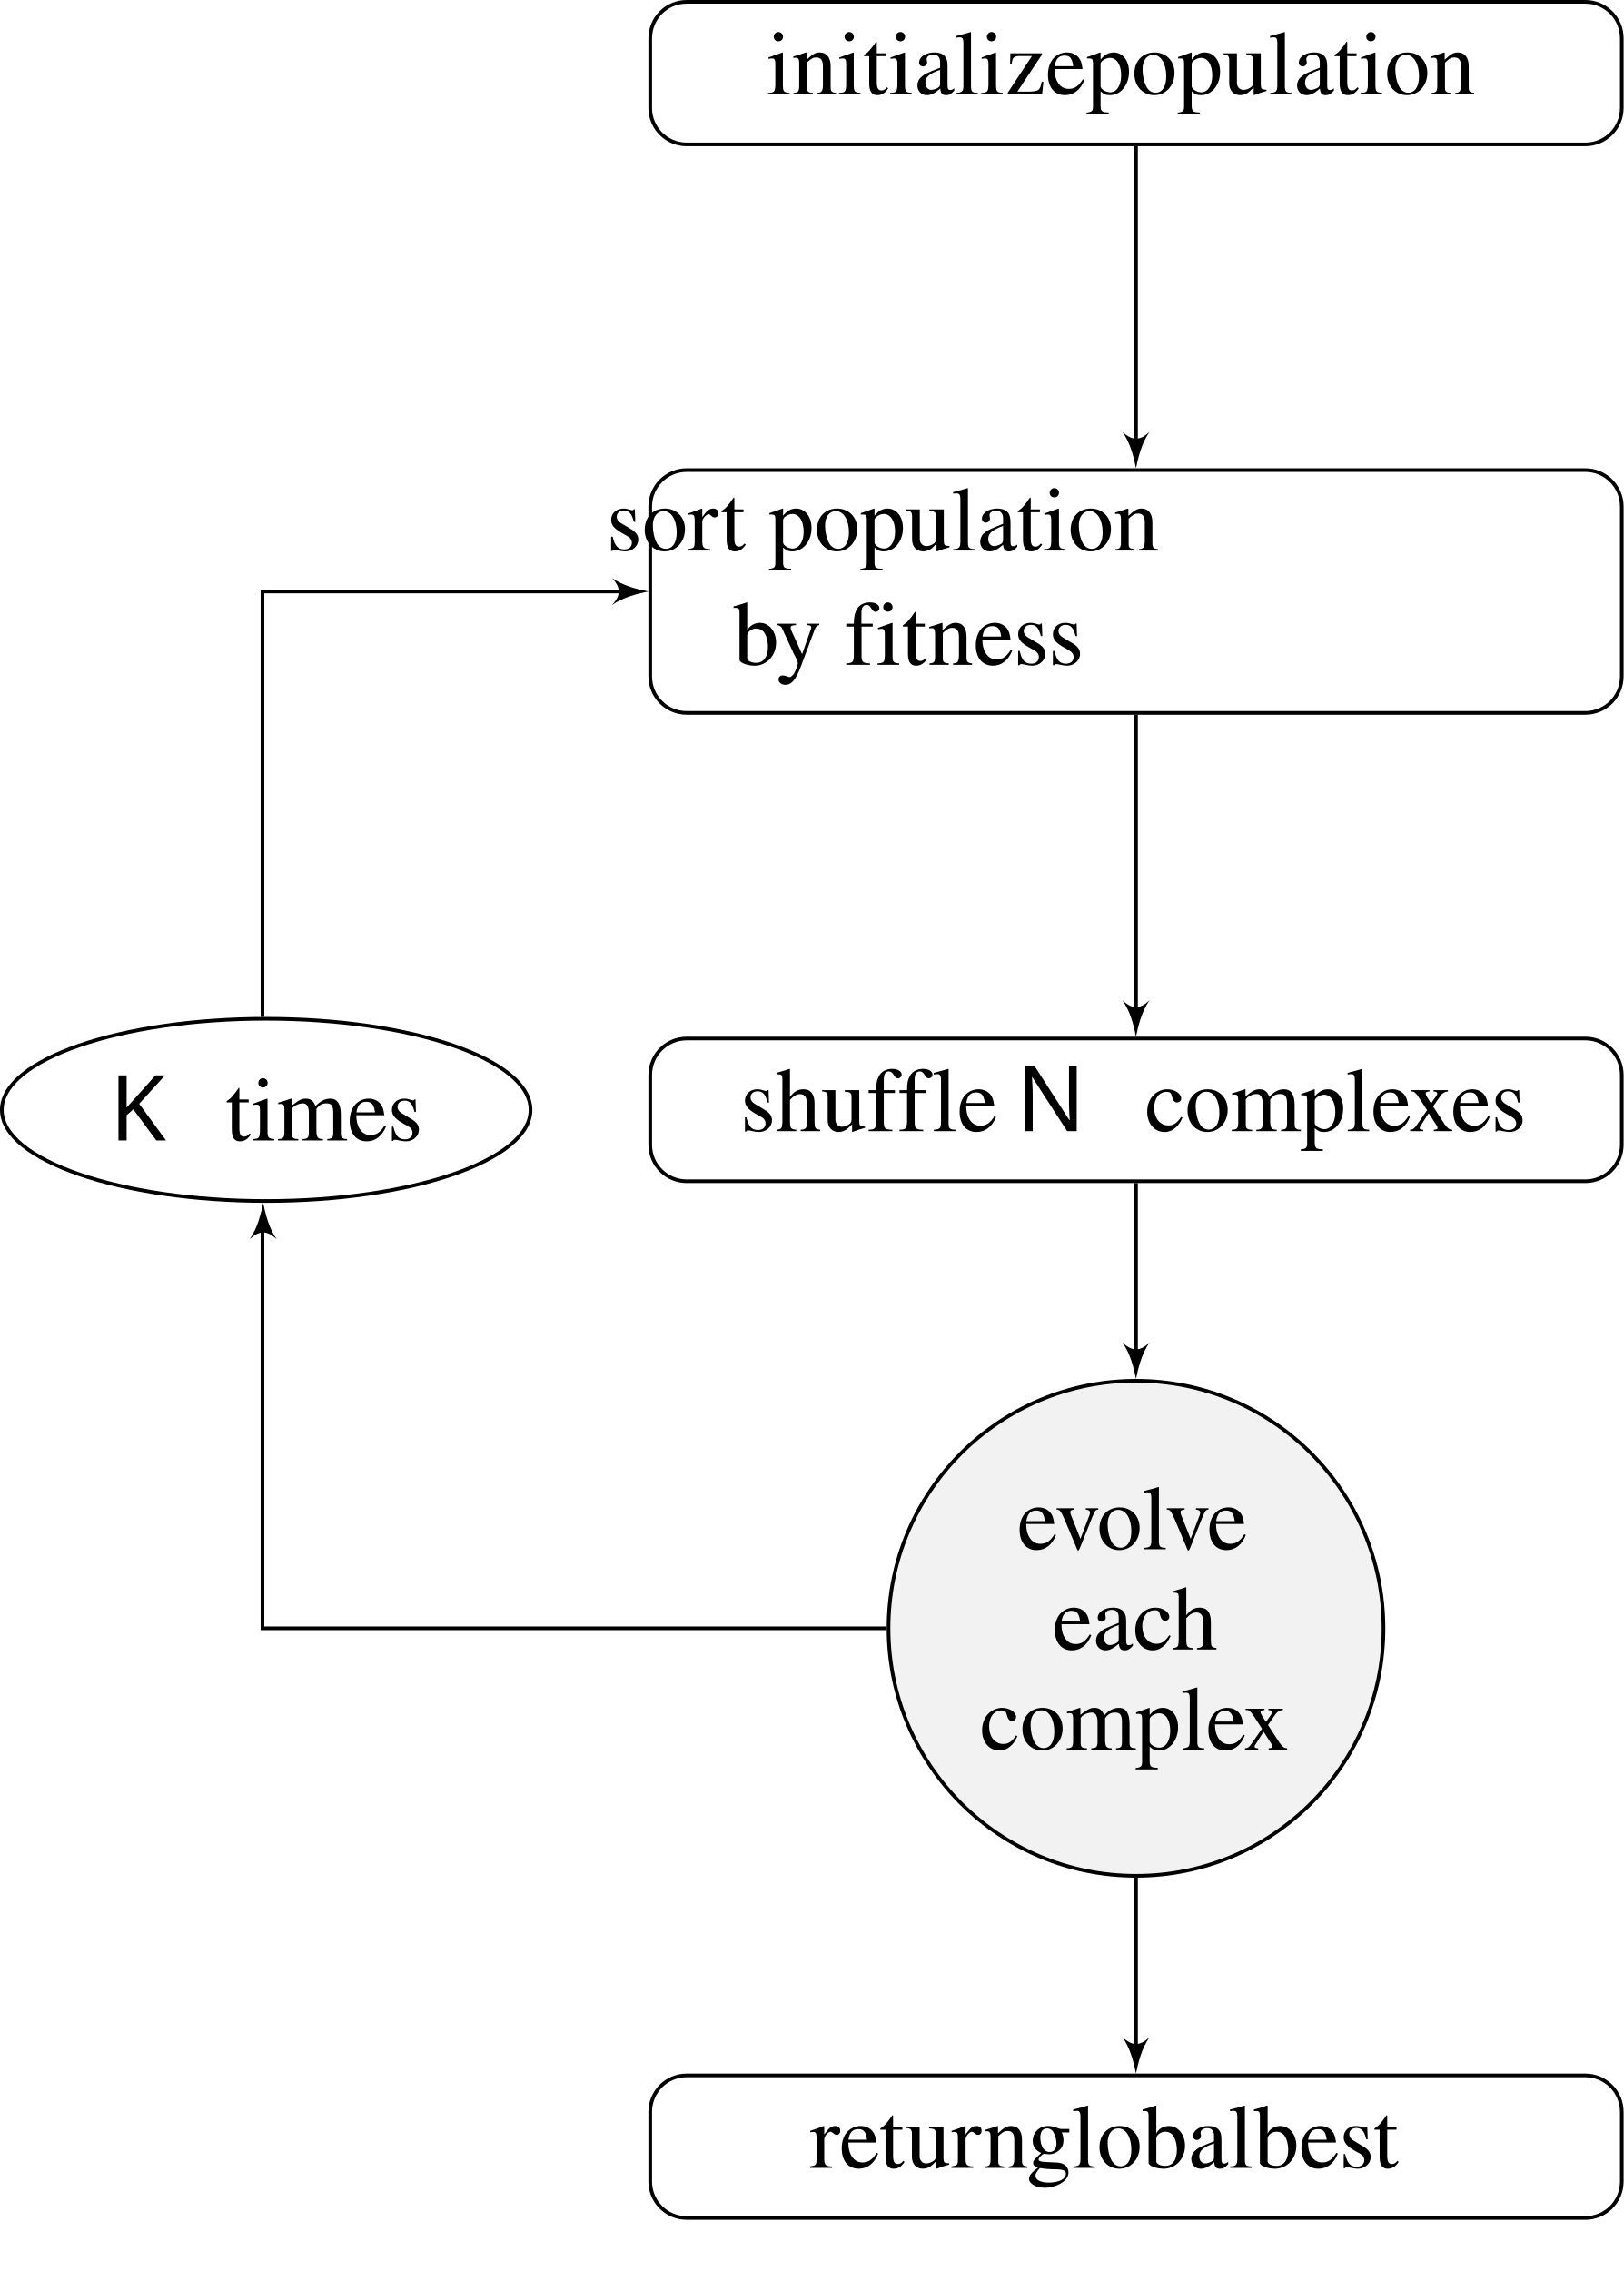
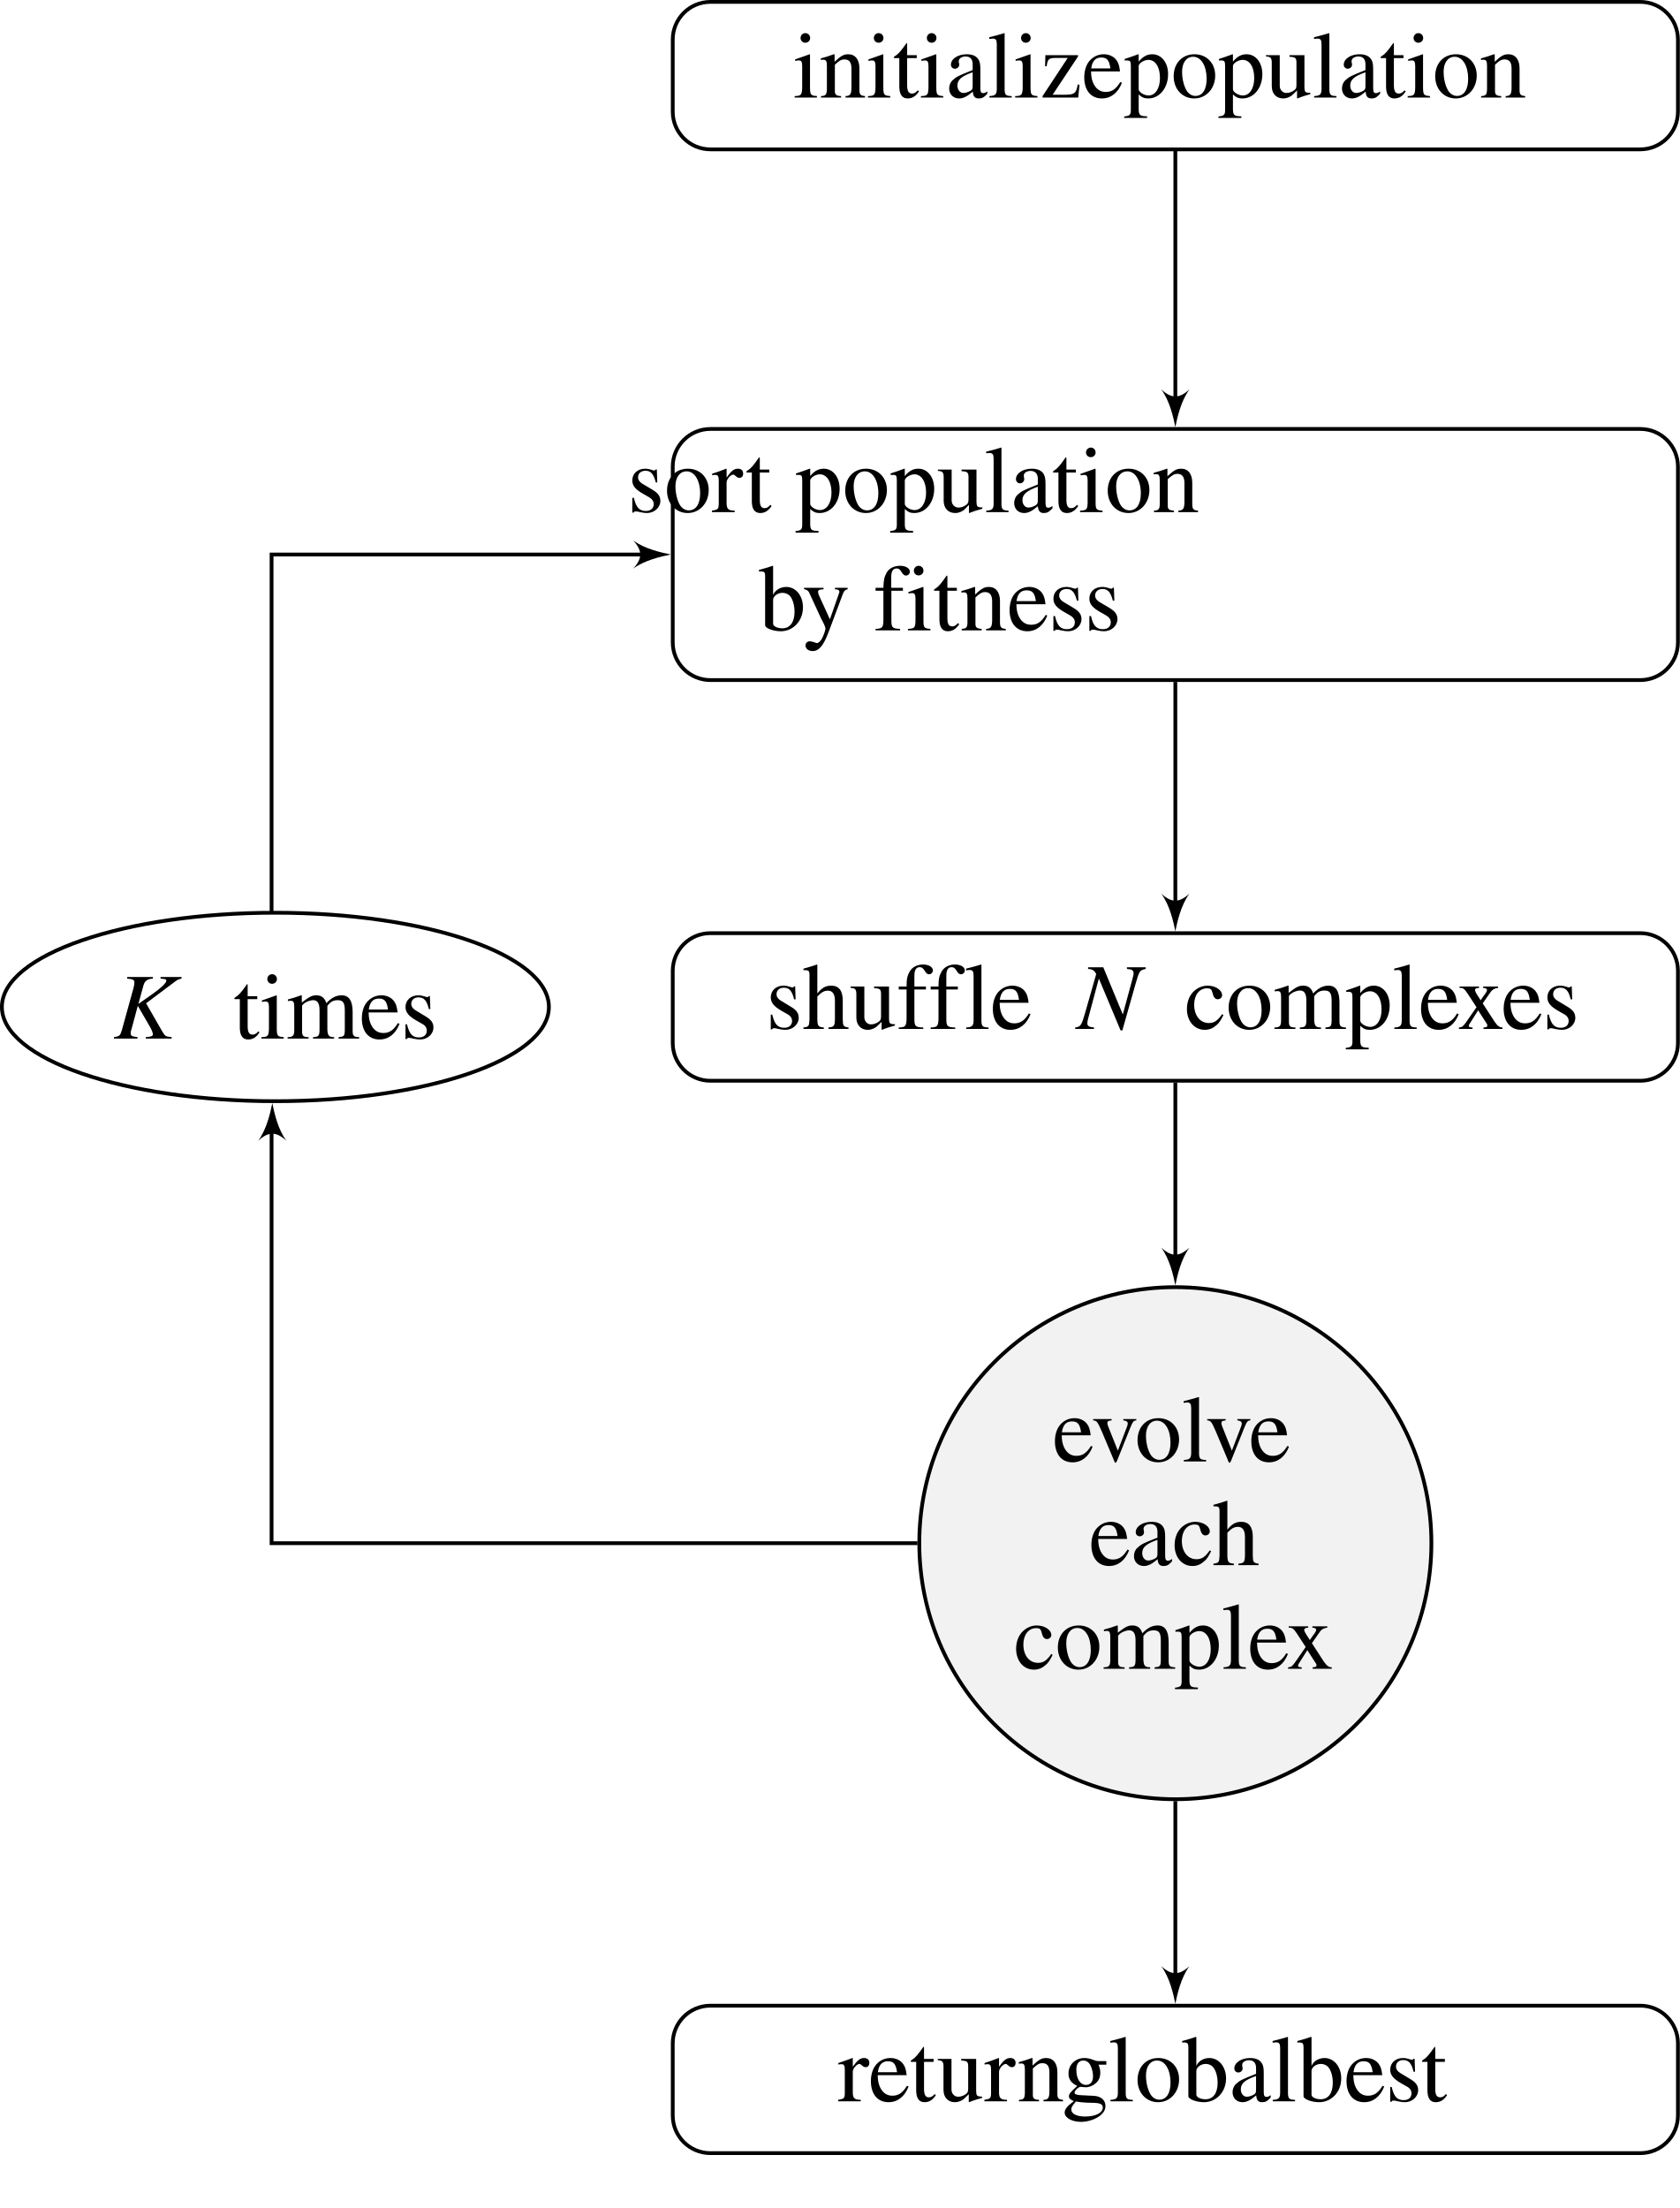
- <svg xmlns="http://www.w3.org/2000/svg" width="221.987" height="310.457" id="svg3970" version="1.1">
+ <svg xmlns="http://www.w3.org/2000/svg" width="221.987" height="291.809" id="svg3970" version="1.1">
  <defs id="defs3972" />
-   <g id="layer1" transform="translate(625.8782,356.5091)">
+   <g id="layer1" transform="translate(625.8782,348.933)">
    <g transform="matrix(1.25,0,0,-1.25,-470.5587,-346.5148)" id="g3198">
      <g id="g3200">
-         <g id="g3202">
-           <path d="m 49.149,7.796 -98.299,0 c -2.201,0 -3.985,-1.784 -3.985,-3.985 l 0,-7.622 c 0,-2.201 1.784,-3.985 3.985,-3.985 l 98.299,0 c 2.201,0 3.985,1.784 3.985,3.985 l 0,7.622 c 0,2.201 -1.784,3.985 -3.985,3.985 z" style="fill:none;stroke:#000000;stroke-width:0.399;stroke-linecap:butt;stroke-linejoin:miter;stroke-miterlimit:10;stroke-opacity:1;stroke-dasharray:none" id="path3204" />
+         <g id="g3202" transform="translate(0,-6.060915)">
+           <path d="m 49.149,7.796 -98.299,0 c -2.201,0 -3.985,-1.784 -3.985,-3.985 l 0,-7.622 c 0,-2.201 1.784,-3.985 3.985,-3.985 l 98.299,0 c 2.201,0 3.985,1.784 3.985,3.985 l 0,7.622 c 0,2.201 -1.784,3.985 -3.985,3.985 z" style="fill:none;stroke:#000000;stroke-width:0.399;stroke-linecap:butt;stroke-linejoin:miter;stroke-miterlimit:10;stroke-dasharray:none;stroke-opacity:1" id="path3204" />
          <g id="g3206" transform="translate(-49.813,-2.319)">
            <g id="g3208" transform="translate(9.409,0)">
              <g id="g3210" transform="translate(-137.104,-290.996)">
                <text transform="matrix(1,0,0,-1,137.104,290.996)" id="text3212">
-                   <tspan style="font-size:9.963px;font-variant:normal;writing-mode:lr-tb;fill:#000000;fill-opacity:1;fill-rule:nonzero;stroke:none;font-family:Nimbus Roman No9 L;-inkscape-font-specification:NimbusRomNo9L-Regu" x="0 2.77 7.751 10.521 13.29 16.06 20.483 23.253 26.022 30.446 38.187 43.168 48.149 53.131 58.112 60.881 65.305 68.074 70.844 75.825" y="0" id="tspan3214">initializepopulation</tspan>
+                   <tspan style="font-variant:normal;font-size:9.963px;font-family:'Nimbus Roman No9 L';-inkscape-font-specification:NimbusRomNo9L-Regu;writing-mode:lr-tb;fill:#000000;fill-opacity:1;fill-rule:nonzero;stroke:none" x="0 2.77 7.751 10.521 13.29 16.06 20.483 23.253 26.022 30.446 38.187 43.168 48.149 53.131 58.112 60.881 65.305 68.074 70.844 75.825" y="0" id="tspan3214">initializepopulation</tspan>
                </text>
                <g id="g3216" transform="translate(127.695,290.996)" />
              </g>
            </g>
            <g id="g3218" transform="translate(49.813,2.319)" />
          </g>
        </g>
        <g id="g3220">
-           <path d="m 49.149,-43.418 -98.299,0 c -2.201,0 -3.985,-1.784 -3.985,-3.985 l 0,-18.581 c 0,-2.201 1.784,-3.985 3.985,-3.985 l 98.299,0 c 2.201,0 3.985,1.784 3.985,3.985 l 0,18.581 c 0,2.201 -1.784,3.985 -3.985,3.985 z" style="fill:none;stroke:#000000;stroke-width:0.399;stroke-linecap:butt;stroke-linejoin:miter;stroke-miterlimit:10;stroke-opacity:1;stroke-dasharray:none" id="path3222" />
+           <path d="m 49.149,-43.418 -98.299,0 c -2.201,0 -3.985,-1.784 -3.985,-3.985 l 0,-18.581 c 0,-2.201 1.784,-3.985 3.985,-3.985 l 98.299,0 c 2.201,0 3.985,1.784 3.985,3.985 l 0,18.581 c 0,2.201 -1.784,3.985 -3.985,3.985 z" style="fill:none;stroke:#000000;stroke-width:0.399;stroke-linecap:butt;stroke-linejoin:miter;stroke-miterlimit:10;stroke-dasharray:none;stroke-opacity:1" id="path3222" />
          <g id="g3224" transform="translate(-49.813,-53.532)">
            <g id="g3226" transform="translate(19.371,0)">
              <g id="g3228" transform="translate(-147.066,-239.783)">
                <g id="g3236" transform="translate(127.695,239.783)" />
-                 <flowRoot xml:space="preserve" id="flowRoot4165" style="font-size:14px;font-style:normal;font-variant:normal;font-weight:normal;font-stretch:normal;line-height:125%;letter-spacing:0px;word-spacing:0px;fill:#000000;fill-opacity:1;stroke:none;font-family:Nimbus Roman No9 L;-inkscape-font-specification:Nimbus Roman No9 L" transform="matrix(0.8,0,0,-0.8,63.35175,301.315)">
+                 <flowRoot xml:space="preserve" id="flowRoot4165" style="font-style:normal;font-variant:normal;font-weight:normal;font-stretch:normal;font-size:14px;line-height:125%;font-family:'Nimbus Roman No9 L';-inkscape-font-specification:'Nimbus Roman No9 L';letter-spacing:0px;word-spacing:0px;fill:#000000;fill-opacity:1;stroke:none" transform="matrix(0.8,0,0,-0.8,63.35175,301.315)">
                  <flowRegion id="flowRegion4167">
-                     <rect id="rect4169" width="115" height="52.857" x="88.214" y="72.048" style="font-size:14px;font-style:normal;font-variant:normal;font-weight:normal;font-stretch:normal;font-family:Nimbus Roman No9 L;-inkscape-font-specification:Nimbus Roman No9 L" />
+                     <rect id="rect4169" width="115" height="52.857" x="88.214" y="72.048" style="font-style:normal;font-variant:normal;font-weight:normal;font-stretch:normal;font-size:14px;font-family:'Nimbus Roman No9 L';-inkscape-font-specification:'Nimbus Roman No9 L'" />
                  </flowRegion>
                  <flowPara id="flowPara4171" />
                </flowRoot>
-                 <flowRoot xml:space="preserve" id="flowRoot4173" style="font-size:14px;font-style:normal;font-variant:normal;font-weight:normal;font-stretch:normal;line-height:125%;letter-spacing:0px;word-spacing:0px;fill:#000000;fill-opacity:1;stroke:none;font-family:Nimbus Roman No9 L;-inkscape-font-specification:Nimbus Roman No9 L" transform="matrix(0.8,0,0,-0.8,63.35175,301.315)">
+                 <flowRoot xml:space="preserve" id="flowRoot4173" style="font-style:normal;font-variant:normal;font-weight:normal;font-stretch:normal;font-size:14px;line-height:125%;font-family:'Nimbus Roman No9 L';-inkscape-font-specification:'Nimbus Roman No9 L';letter-spacing:0px;word-spacing:0px;fill:#000000;fill-opacity:1;stroke:none" transform="matrix(0.8,0,0,-0.8,63.35175,301.315)">
                  <flowRegion id="flowRegion4175">
-                     <rect id="rect4177" width="138.214" height="57.143" x="81.071" y="70.262" style="font-size:14px;font-style:normal;font-variant:normal;font-weight:normal;font-stretch:normal;font-family:Nimbus Roman No9 L;-inkscape-font-specification:Nimbus Roman No9 L" />
+                     <rect id="rect4177" width="138.214" height="57.143" x="81.071" y="70.262" style="font-style:normal;font-variant:normal;font-weight:normal;font-stretch:normal;font-size:14px;font-family:'Nimbus Roman No9 L';-inkscape-font-specification:'Nimbus Roman No9 L'" />
                  </flowRegion>
                  <flowPara id="flowPara4179" />
                </flowRoot>
-                 <text xml:space="preserve" style="font-size:11.2px;font-style:normal;font-variant:normal;font-weight:normal;font-stretch:normal;text-align:center;line-height:125%;letter-spacing:0px;word-spacing:0px;text-anchor:middle;fill:#000000;fill-opacity:1;stroke:none;font-family:Nimbus Roman No9 L;-inkscape-font-specification:Nimbus Roman No9 L" x="176.422" y="-241.105" id="text4181" transform="scale(1,-1)">
+                 <text xml:space="preserve" style="font-style:normal;font-variant:normal;font-weight:normal;font-stretch:normal;font-size:11.2px;line-height:125%;font-family:'Nimbus Roman No9 L';-inkscape-font-specification:'Nimbus Roman No9 L';text-align:center;letter-spacing:0px;word-spacing:0px;text-anchor:middle;fill:#000000;fill-opacity:1;stroke:none" x="176.422" y="-241.105" id="text4181" transform="scale(1,-1)">
                  <tspan id="tspan4183" x="176.422" y="-241.105" style="font-size:10px">sort population</tspan>
                  <tspan x="176.422" y="-228.605" id="tspan4185" style="font-size:10px">by fitness</tspan>
                </text>
              </g>
            </g>
            <g id="g3238" transform="translate(49.813,53.532)" />
          </g>
        </g>
-         <g id="g3240">
-           <path d="m 49.149,-105.584 -98.299,0 c -2.201,0 -3.985,-1.784 -3.985,-3.985 l 0,-7.636 c 0,-2.201 1.784,-3.985 3.985,-3.985 l 98.299,0 c 2.201,0 3.985,1.784 3.985,3.985 l 0,7.636 c 0,2.201 -1.784,3.985 -3.985,3.985 z" style="fill:none;stroke:#000000;stroke-width:0.399;stroke-linecap:butt;stroke-linejoin:miter;stroke-miterlimit:10;stroke-opacity:1;stroke-dasharray:none" id="path3242" />
+         <g id="g3240" transform="translate(0,8.857143)">
+           <path d="m 49.149,-105.584 -98.299,0 c -2.201,0 -3.985,-1.784 -3.985,-3.985 l 0,-7.636 c 0,-2.201 1.784,-3.985 3.985,-3.985 l 98.299,0 c 2.201,0 3.985,1.784 3.985,3.985 l 0,7.636 c 0,2.201 -1.784,3.985 -3.985,3.985 z" style="fill:none;stroke:#000000;stroke-width:0.399;stroke-linecap:butt;stroke-linejoin:miter;stroke-miterlimit:10;stroke-dasharray:none;stroke-opacity:1" id="path3242" />
          <g id="g3244" transform="translate(-49.813,-115.711)">
            <g id="g3246" transform="translate(6.527,0)">
              <g id="g3248" transform="translate(-134.222,-177.604)">
                <text transform="matrix(1,0,0,-1,134.222,177.604)" id="text3250">
-                   <tspan style="font-size:9.963px;font-variant:normal;writing-mode:lr-tb;fill:#000000;fill-opacity:1;fill-rule:nonzero;stroke:none;font-family:Nimbus Roman No9 L;-inkscape-font-specification:NimbusRomNo9L-Regu" x="0 3.875" y="0" id="tspan3252">shuffle</tspan>
+                   <tspan style="font-variant:normal;font-size:9.963px;font-family:'Nimbus Roman No9 L';-inkscape-font-specification:NimbusRomNo9L-Regu;writing-mode:lr-tb;fill:#000000;fill-opacity:1;fill-rule:nonzero;stroke:none" x="0 3.875" y="0" id="tspan3252">shuffle</tspan>
                </text>
-                 <text transform="matrix(1,0,0,-1,164.411,177.604)" id="text3254">
-                   <tspan style="font-size:9.963px;font-variant:normal;font-weight:normal;writing-mode:lr-tb;fill:#000000;fill-opacity:1;fill-rule:nonzero;stroke:none;font-family:CMMI10;-inkscape-font-specification:CMMI10" x="0" y="0" id="tspan3256">N</tspan>
+                 <text transform="scale(1,-1)" id="text3254" x="167.125" y="-177.604">
+                   <tspan style="font-style:italic;font-variant:normal;font-weight:normal;font-stretch:normal;font-size:9.963px;font-family:'Nimbus Roman No9 L';-inkscape-font-specification:'Nimbus Roman No9 L';writing-mode:lr-tb;fill:#000000;fill-opacity:1;fill-rule:nonzero;stroke:none" x="167.125" y="-177.604" id="tspan3256">N</tspan>
                </text>
                <text transform="matrix(1,0,0,-1,178.483,177.604)" id="text3258">
-                   <tspan style="font-size:9.963px;font-variant:normal;writing-mode:lr-tb;fill:#000000;fill-opacity:1;fill-rule:nonzero;stroke:none;font-family:Nimbus Roman No9 L;-inkscape-font-specification:NimbusRomNo9L-Regu" x="0 4.423 9.405 17.156 22.137 24.907 29.18 34.012 38.436" y="0" id="tspan3260">complexes</tspan>
+                   <tspan style="font-variant:normal;font-size:9.963px;font-family:'Nimbus Roman No9 L';-inkscape-font-specification:NimbusRomNo9L-Regu;writing-mode:lr-tb;fill:#000000;fill-opacity:1;fill-rule:nonzero;stroke:none" x="0 4.423 9.405 17.156 22.137 24.907 29.18 34.012 38.436" y="0" id="tspan3260">complexes</tspan>
                </text>
                <g id="g3262" transform="translate(127.695,177.604)" />
              </g>
            </g>
            <g id="g3264" transform="translate(49.813,115.711)" />
          </g>
        </g>
-         <g id="g3266">
+         <g id="g3266" transform="translate(0,8.857143)">
          <g id="g3268">
-             <path d="m 27.069,-170.081 c 0,14.95 -12.119,27.069 -27.069,27.069 -14.95,0 -27.069,-12.119 -27.069,-27.069 0,-14.95 12.119,-27.069 27.069,-27.069 14.95,0 27.069,12.119 27.069,27.069 z" style="fill:#f2f2f2;fill-opacity:1;fill-rule:nonzero;stroke:#000000;stroke-width:0.399;stroke-linecap:butt;stroke-linejoin:miter;stroke-miterlimit:10;stroke-opacity:1;stroke-dasharray:none" id="path3270" />
+             <path d="m 27.069,-170.081 c 0,14.95 -12.119,27.069 -27.069,27.069 -14.95,0 -27.069,-12.119 -27.069,-27.069 0,-14.95 12.119,-27.069 27.069,-27.069 14.95,0 27.069,12.119 27.069,27.069 z" style="fill:#f2f2f2;fill-opacity:1;fill-rule:nonzero;stroke:#000000;stroke-width:0.399;stroke-linecap:butt;stroke-linejoin:miter;stroke-miterlimit:10;stroke-dasharray:none;stroke-opacity:1" id="path3270" />
          </g>
          <g id="g3272" transform="translate(-22.416,-161.439)">
            <g id="g3274" transform="translate(9.435,0)">
              <g id="g3276" transform="translate(-164.527,-131.876)">
                <text transform="matrix(1,0,0,-1,164.527,131.876)" id="text3278">
-                   <tspan style="font-size:9.963px;font-variant:normal;writing-mode:lr-tb;fill:#000000;fill-opacity:1;fill-rule:nonzero;stroke:none;font-family:Nimbus Roman No9 L;-inkscape-font-specification:NimbusRomNo9L-Regu" x="0 4.174 8.956 13.938 16.707 21.539" y="0" id="tspan3280">evolve</tspan>
-                   <tspan style="font-size:9.963px;font-variant:normal;writing-mode:lr-tb;fill:#000000;fill-opacity:1;fill-rule:nonzero;stroke:none;font-family:Nimbus Roman No9 L;-inkscape-font-specification:NimbusRomNo9L-Regu" x="3.855 8.278 12.702 17.125" y="10.959" id="tspan3282">each</tspan>
-                   <tspan style="font-size:9.963px;font-variant:normal;writing-mode:lr-tb;fill:#000000;fill-opacity:1;fill-rule:nonzero;stroke:none;font-family:Nimbus Roman No9 L;-inkscape-font-specification:NimbusRomNo9L-Regu" x="-4.1 0.323 5.305 13.056 18.037 20.806 25.08" y="21.917" id="tspan3284">complex</tspan>
+                   <tspan style="font-variant:normal;font-size:9.963px;font-family:'Nimbus Roman No9 L';-inkscape-font-specification:NimbusRomNo9L-Regu;writing-mode:lr-tb;fill:#000000;fill-opacity:1;fill-rule:nonzero;stroke:none" x="0 4.174 8.956 13.938 16.707 21.539" y="0" id="tspan3280">evolve</tspan>
+                   <tspan style="font-variant:normal;font-size:9.963px;font-family:'Nimbus Roman No9 L';-inkscape-font-specification:NimbusRomNo9L-Regu;writing-mode:lr-tb;fill:#000000;fill-opacity:1;fill-rule:nonzero;stroke:none" x="3.855 8.278 12.702 17.125" y="10.959" id="tspan3282">each</tspan>
+                   <tspan style="font-variant:normal;font-size:9.963px;font-family:'Nimbus Roman No9 L';-inkscape-font-specification:NimbusRomNo9L-Regu;writing-mode:lr-tb;fill:#000000;fill-opacity:1;fill-rule:nonzero;stroke:none" x="-4.1 0.323 5.305 13.056 18.037 20.806 25.08" y="21.917" id="tspan3284">complex</tspan>
                </text>
                <g id="g3286" transform="translate(155.092,131.876)" />
              </g>
            </g>
            <g id="g3288" transform="translate(22.416,161.439)" />
          </g>
        </g>
-         <g id="g3290" transform="translate(-10.10153,0)">
-           <path d="m -56.126,-113.387 c 0,5.502 -12.945,9.963 -28.914,9.963 -15.969,0 -28.914,-4.46 -28.914,-9.963 0,-5.502 12.945,-9.963 28.914,-9.963 15.969,0 28.914,4.46 28.914,9.963 z" style="fill:none;stroke:#000000;stroke-width:0.399;stroke-linecap:butt;stroke-linejoin:miter;stroke-miterlimit:10;stroke-opacity:1;stroke-dasharray:none" id="path3292" />
+         <g id="g3290" transform="translate(-10.10153,8.857143)">
+           <path d="m -56.126,-113.387 c 0,5.502 -12.945,9.963 -28.914,9.963 -15.969,0 -28.914,-4.46 -28.914,-9.963 0,-5.502 12.945,-9.963 28.914,-9.963 15.969,0 28.914,4.46 28.914,9.963 z" style="fill:none;stroke:#000000;stroke-width:0.399;stroke-linecap:butt;stroke-linejoin:miter;stroke-miterlimit:10;stroke-dasharray:none;stroke-opacity:1" id="path3292" />
          <g id="g3294" transform="translate(-102.164,-116.733)">
            <g id="g3296">
              <g id="g3298" transform="translate(-75.344,-176.582)">
                <text transform="matrix(1,0,0,-1,75.344,176.582)" id="text3300">
-                   <tspan style="font-size:9.963px;font-variant:normal;font-weight:normal;writing-mode:lr-tb;fill:#000000;fill-opacity:1;fill-rule:nonzero;stroke:none;font-family:CMMI10;-inkscape-font-specification:CMMI10" x="0" y="0" id="tspan3302">K</tspan>
+                   <tspan style="font-style:italic;font-variant:normal;font-weight:normal;font-stretch:normal;font-size:9.963px;font-family:'Nimbus Roman No9 L';-inkscape-font-specification:'Nimbus Roman No9 L';writing-mode:lr-tb;fill:#000000;fill-opacity:1;fill-rule:nonzero;stroke:none" x="0" y="0" id="tspan3302">K</tspan>
                </text>
                <text transform="matrix(1,0,0,-1,88.005,176.582)" id="text3304">
-                   <tspan style="font-size:9.963px;font-variant:normal;writing-mode:lr-tb;fill:#000000;fill-opacity:1;fill-rule:nonzero;stroke:none;font-family:Nimbus Roman No9 L;-inkscape-font-specification:NimbusRomNo9L-Regu" x="0 2.77 5.539 13.29 17.714" y="0" id="tspan3306">times</tspan>
+                   <tspan style="font-variant:normal;font-size:9.963px;font-family:'Nimbus Roman No9 L';-inkscape-font-specification:NimbusRomNo9L-Regu;writing-mode:lr-tb;fill:#000000;fill-opacity:1;fill-rule:nonzero;stroke:none" x="0 2.77 5.539 13.29 17.714" y="0" id="tspan3306">times</tspan>
                </text>
                <g id="g3308" transform="translate(75.344,176.582)" />
              </g>
            </g>
            <g id="g3310" transform="translate(102.164,116.733)" />
          </g>
        </g>
-         <g id="g3312">
-           <path d="m 49.149,-218.978 -98.299,0 c -2.201,0 -3.985,-1.784 -3.985,-3.985 l 0,-7.622 c 0,-2.201 1.784,-3.985 3.985,-3.985 l 98.299,0 c 2.201,0 3.985,1.784 3.985,3.985 l 0,7.622 c 0,2.201 -1.784,3.985 -3.985,3.985 z" style="fill:none;stroke:#000000;stroke-width:0.399;stroke-linecap:butt;stroke-linejoin:miter;stroke-miterlimit:10;stroke-opacity:1;stroke-dasharray:none" id="path3314" />
+         <g id="g3312" transform="translate(0,8.857143)">
+           <path d="m 49.149,-218.978 -98.299,0 c -2.201,0 -3.985,-1.784 -3.985,-3.985 l 0,-7.622 c 0,-2.201 1.784,-3.985 3.985,-3.985 l 98.299,0 c 2.201,0 3.985,1.784 3.985,3.985 l 0,7.622 c 0,2.201 -1.784,3.985 -3.985,3.985 z" style="fill:none;stroke:#000000;stroke-width:0.399;stroke-linecap:butt;stroke-linejoin:miter;stroke-miterlimit:10;stroke-dasharray:none;stroke-opacity:1" id="path3314" />
          <g id="g3316" transform="translate(-49.813,-229.09)">
            <g id="g3318" transform="translate(14.119,0)">
              <g id="g3320" transform="translate(-141.814,-64.225)">
                <text transform="matrix(1,0,0,-1,141.814,64.225)" id="text3322">
-                   <tspan style="font-size:9.963px;font-variant:normal;writing-mode:lr-tb;fill:#000000;fill-opacity:1;fill-rule:nonzero;stroke:none;font-family:Nimbus Roman No9 L;-inkscape-font-specification:NimbusRomNo9L-Regu" x="0 3.318 7.741 10.511 15.492 18.809 27.108 32.09 34.859 39.84 44.822 49.245 55.342 60.324 64.747 68.622" y="0" id="tspan3324">returnglobalbest</tspan>
+                   <tspan style="font-variant:normal;font-size:9.963px;font-family:'Nimbus Roman No9 L';-inkscape-font-specification:NimbusRomNo9L-Regu;writing-mode:lr-tb;fill:#000000;fill-opacity:1;fill-rule:nonzero;stroke:none" x="0 3.318 7.741 10.511 15.492 18.809 27.108 32.09 34.859 39.84 44.822 49.245 55.342 60.324 64.747 68.622" y="0" id="tspan3324">returnglobalbest</tspan>
                </text>
                <g id="g3326" transform="translate(127.695,64.225)" />
              </g>
            </g>
            <g id="g3328" transform="translate(49.813,229.09)" />
          </g>
        </g>
-         <path d="m 0,-7.995 0,-32.832" style="fill:none;stroke:#000000;stroke-width:0.399;stroke-linecap:butt;stroke-linejoin:miter;stroke-miterlimit:10;stroke-opacity:1;stroke-dasharray:none" id="path3330" />
+         <path d="M 0,-13.753 0,-40.828" style="fill:none;stroke:#000000;stroke-width:0.399;stroke-linecap:butt;stroke-linejoin:miter;stroke-miterlimit:10;stroke-dasharray:none;stroke-opacity:1" id="path3330" />
        <g id="g3332" transform="matrix(0,-1,1,0,0,-40.82758)">
          <g id="g3334">
            <path d="m 2.391,0 c -0.996,0.199 -2.79,0.598 -3.985,1.494 0.996,-1.096 0.996,-1.893 0,-2.989 C -0.399,-0.598 1.395,-0.199 2.391,0" style="fill:#000000;fill-opacity:1;fill-rule:nonzero;stroke:none" id="path3336" />
          </g>
        </g>
-         <path d="m -27.268,-170.081 -68.278,0 0,44.141" style="fill:none;stroke:#000000;stroke-width:0.399;stroke-linecap:butt;stroke-linejoin:miter;stroke-miterlimit:10;stroke-opacity:1;stroke-dasharray:none" id="path3338" />
-         <g id="g3340" transform="matrix(0,1,-1,0,-85.04045,-125.9403)">
+         <path d="m -27.268,-161.224 -68.278,0 0,44.141" style="fill:none;stroke:#000000;stroke-width:0.399;stroke-linecap:butt;stroke-linejoin:miter;stroke-miterlimit:10;stroke-dasharray:none;stroke-opacity:1" id="path3338" />
+         <g id="g3340" transform="matrix(0,1,-1,0,-85.04045,-117.0832)">
          <g id="g3342">
            <path d="m 2.391,10.429 c -0.996,0.199 -2.79,0.598 -3.985,1.494 0.996,-1.096 0.996,-1.893 0,-2.989 1.196,0.897 2.989,1.295 3.985,1.494" style="fill:#000000;fill-opacity:1;fill-rule:nonzero;stroke:none" id="path3344" />
          </g>
        </g>
-         <path d="m -95.546,-103.225 0,46.532 39.821,0" style="fill:none;stroke:#000000;stroke-width:0.399;stroke-linecap:butt;stroke-linejoin:miter;stroke-miterlimit:10;stroke-opacity:1;stroke-dasharray:none" id="path3346" />
+         <path d="m -95.546,-94.437 0,37.743 39.821,0" style="fill:none;stroke:#000000;stroke-width:0.399;stroke-linecap:butt;stroke-linejoin:miter;stroke-miterlimit:10;stroke-dasharray:none;stroke-opacity:1" id="path3346" />
        <g id="g3348" transform="translate(-55.72469,-56.69363)">
          <g id="g3350">
            <path d="m 2.391,0 c -0.996,0.199 -2.79,0.598 -3.985,1.494 0.996,-1.096 0.996,-1.893 0,-2.989 C -0.399,-0.598 1.395,-0.199 2.391,0" style="fill:#000000;fill-opacity:1;fill-rule:nonzero;stroke:none" id="path3352" />
          </g>
        </g>
-         <path d="m 0,-70.169 0,-32.825" style="fill:none;stroke:#000000;stroke-width:0.399;stroke-linecap:butt;stroke-linejoin:miter;stroke-miterlimit:10;stroke-opacity:1;stroke-dasharray:none" id="path3354" />
-         <g id="g3356" transform="matrix(0,-1,1,0,0,-102.9941)">
+         <path d="M 0,-70.169 0,-94.105" style="fill:none;stroke:#000000;stroke-width:0.399;stroke-linecap:butt;stroke-linejoin:miter;stroke-miterlimit:10;stroke-dasharray:none;stroke-opacity:1" id="path3354" />
+         <g id="g3356" transform="matrix(0,-1,1,0,0,-94.13691)">
          <g id="g3358">
            <path d="m 2.391,0 c -0.996,0.199 -2.79,0.598 -3.985,1.494 0.996,-1.096 0.996,-1.893 0,-2.989 C -0.399,-0.598 1.395,-0.199 2.391,0" style="fill:#000000;fill-opacity:1;fill-rule:nonzero;stroke:none" id="path3360" />
          </g>
        </g>
-         <path d="m 0,-121.389 0,-19.033" style="fill:none;stroke:#000000;stroke-width:0.399;stroke-linecap:butt;stroke-linejoin:miter;stroke-miterlimit:10;stroke-opacity:1;stroke-dasharray:none" id="path3362" />
-         <g id="g3364" transform="matrix(0,-1,1,0,0,-140.4221)">
+         <path d="m 0,-112.532 0,-19.033" style="fill:none;stroke:#000000;stroke-width:0.399;stroke-linecap:butt;stroke-linejoin:miter;stroke-miterlimit:10;stroke-dasharray:none;stroke-opacity:1" id="path3362" />
+         <g id="g3364" transform="matrix(0,-1,1,0,0,-131.565)">
          <g id="g3366">
            <path d="m 2.391,0 c -0.996,0.199 -2.79,0.598 -3.985,1.494 0.996,-1.096 0.996,-1.893 0,-2.989 C -0.399,-0.598 1.395,-0.199 2.391,0" style="fill:#000000;fill-opacity:1;fill-rule:nonzero;stroke:none" id="path3368" />
          </g>
        </g>
-         <path d="m 0,-197.349 0,-19.039" style="fill:none;stroke:#000000;stroke-width:0.399;stroke-linecap:butt;stroke-linejoin:miter;stroke-miterlimit:10;stroke-opacity:1;stroke-dasharray:none" id="path3370" />
-         <g id="g3372" transform="matrix(0,-1,1,0,0,-216.388)">
+         <path d="m 0,-188.492 0,-19.039" style="fill:none;stroke:#000000;stroke-width:0.399;stroke-linecap:butt;stroke-linejoin:miter;stroke-miterlimit:10;stroke-dasharray:none;stroke-opacity:1" id="path3370" />
+         <g id="g3372" transform="matrix(0,-1,1,0,0,-207.5309)">
          <g id="g3374">
            <path d="m 2.391,0 c -0.996,0.199 -2.79,0.598 -3.985,1.494 0.996,-1.096 0.996,-1.893 0,-2.989 C -0.399,-0.598 1.395,-0.199 2.391,0" style="fill:#000000;fill-opacity:1;fill-rule:nonzero;stroke:none" id="path3376" />
          </g>
        </g>
      </g>
    </g>
  </g>
</svg>
